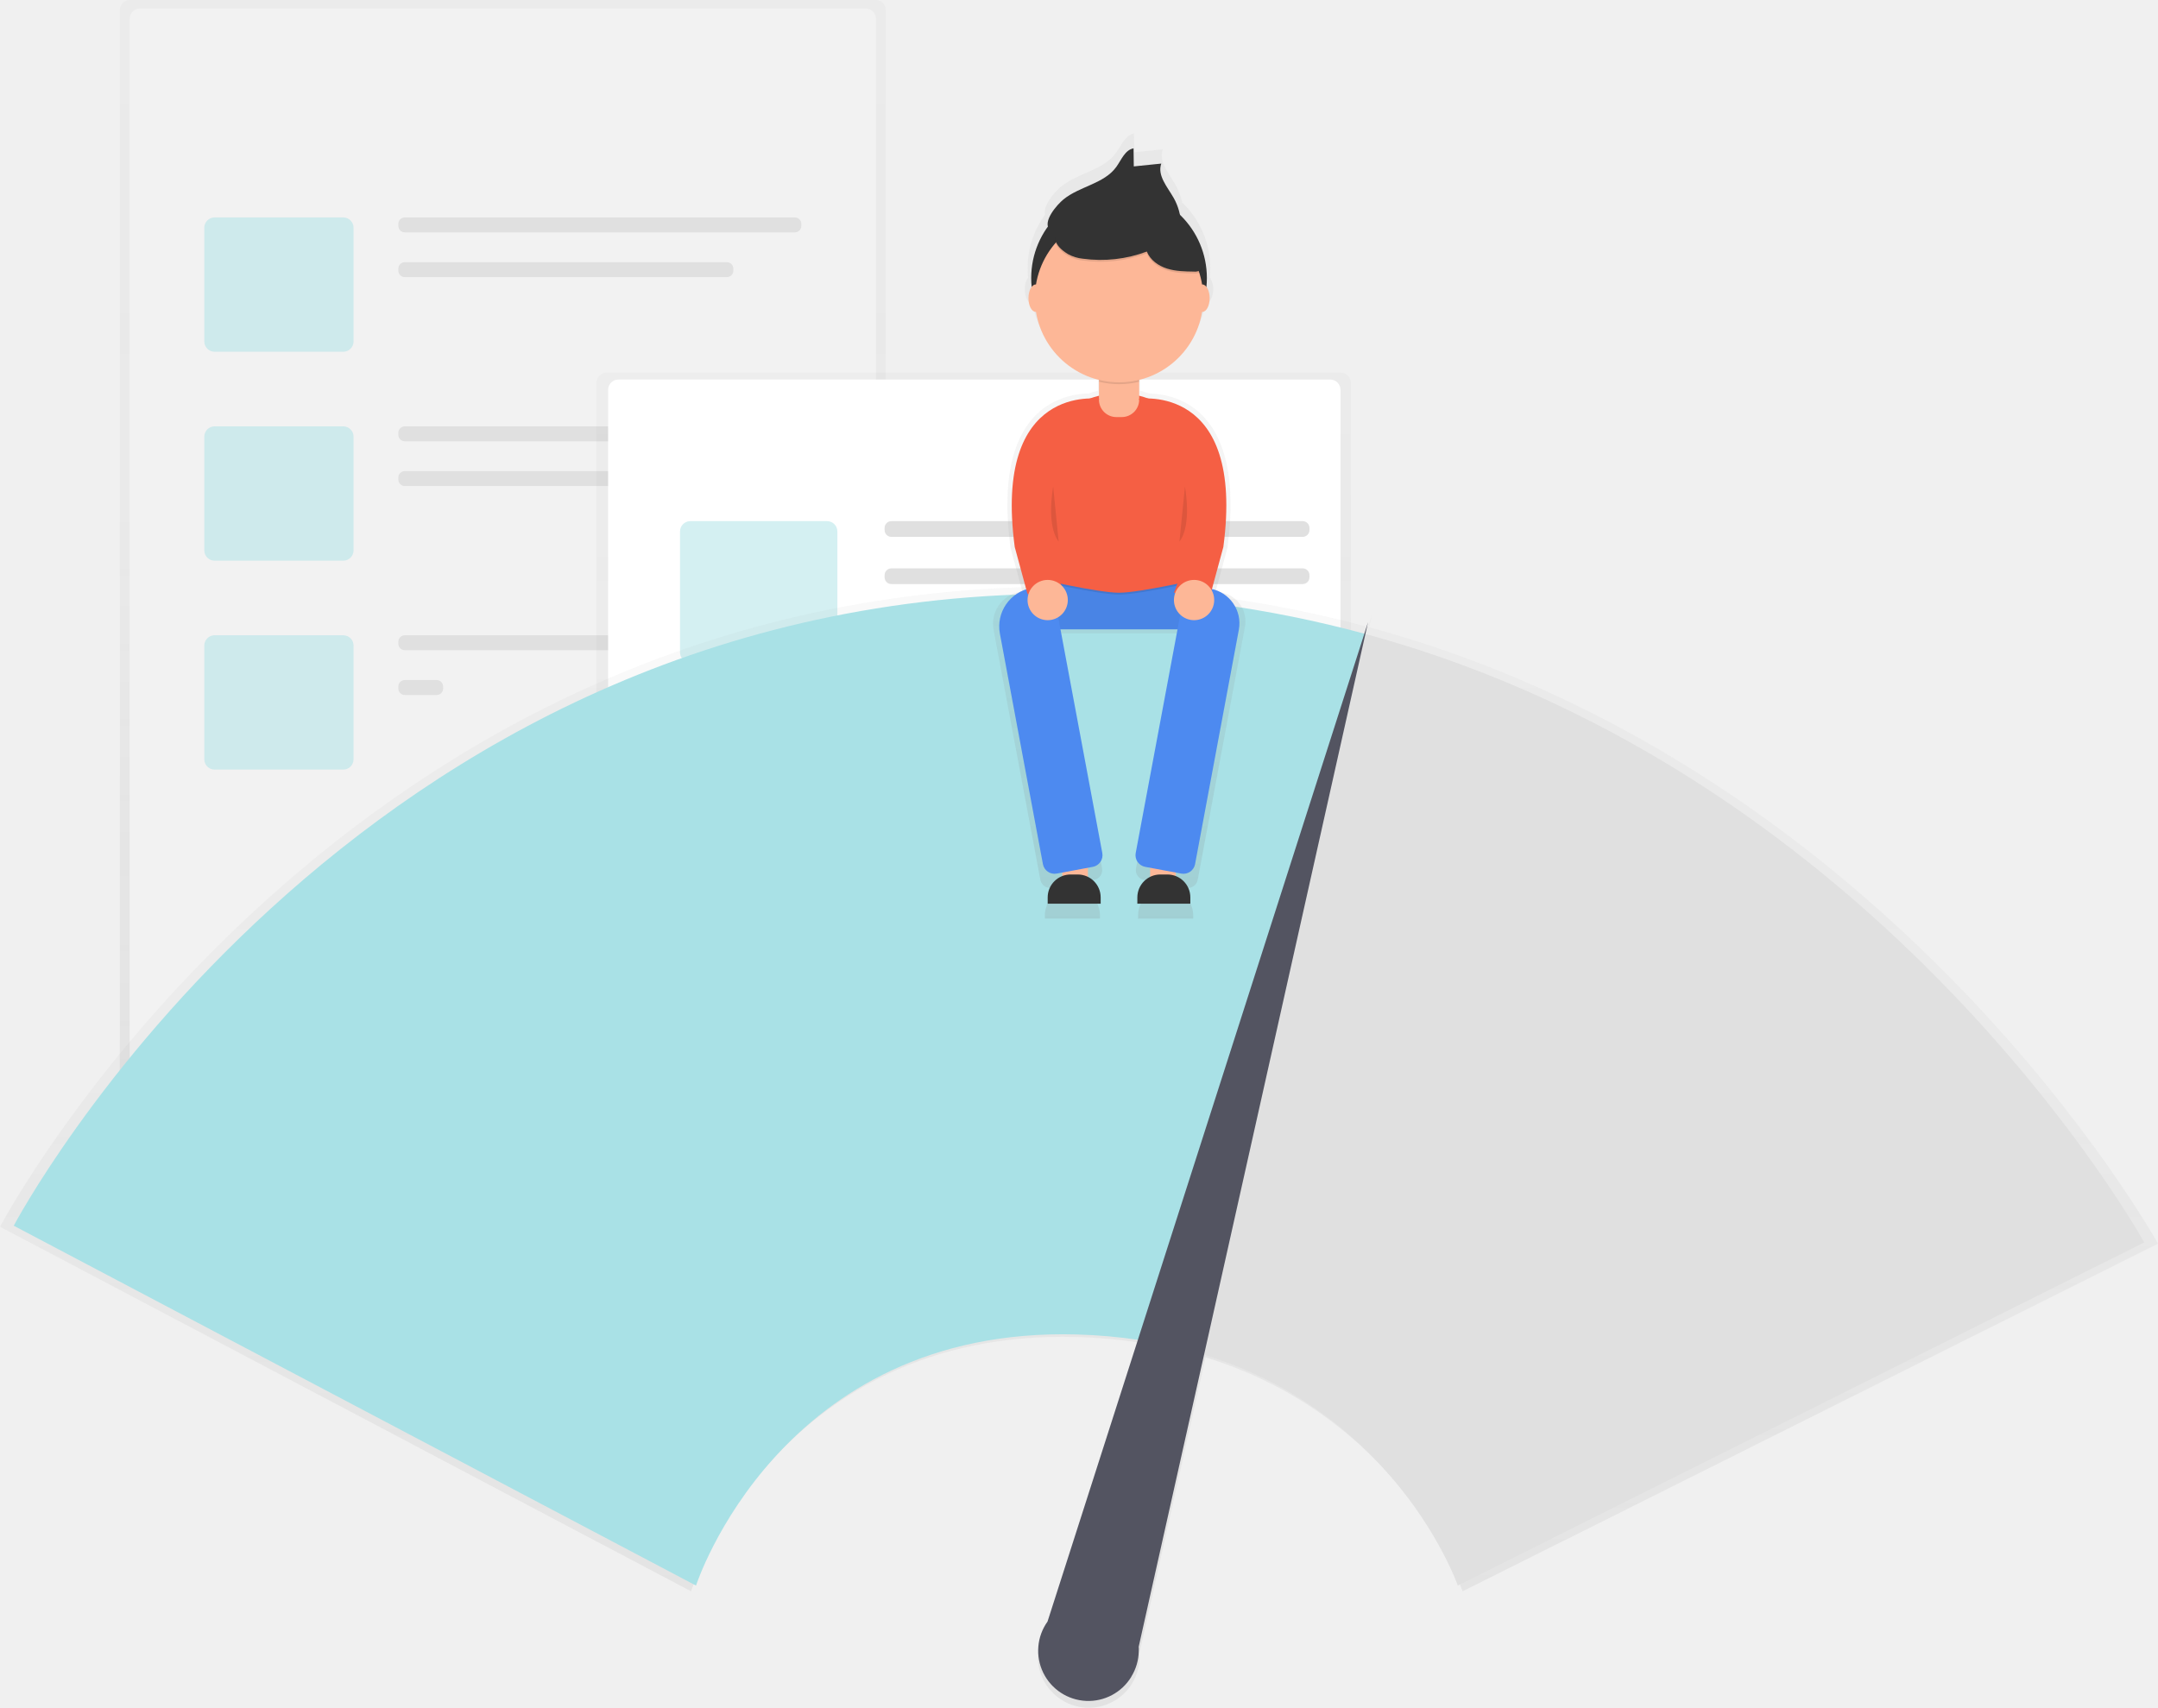
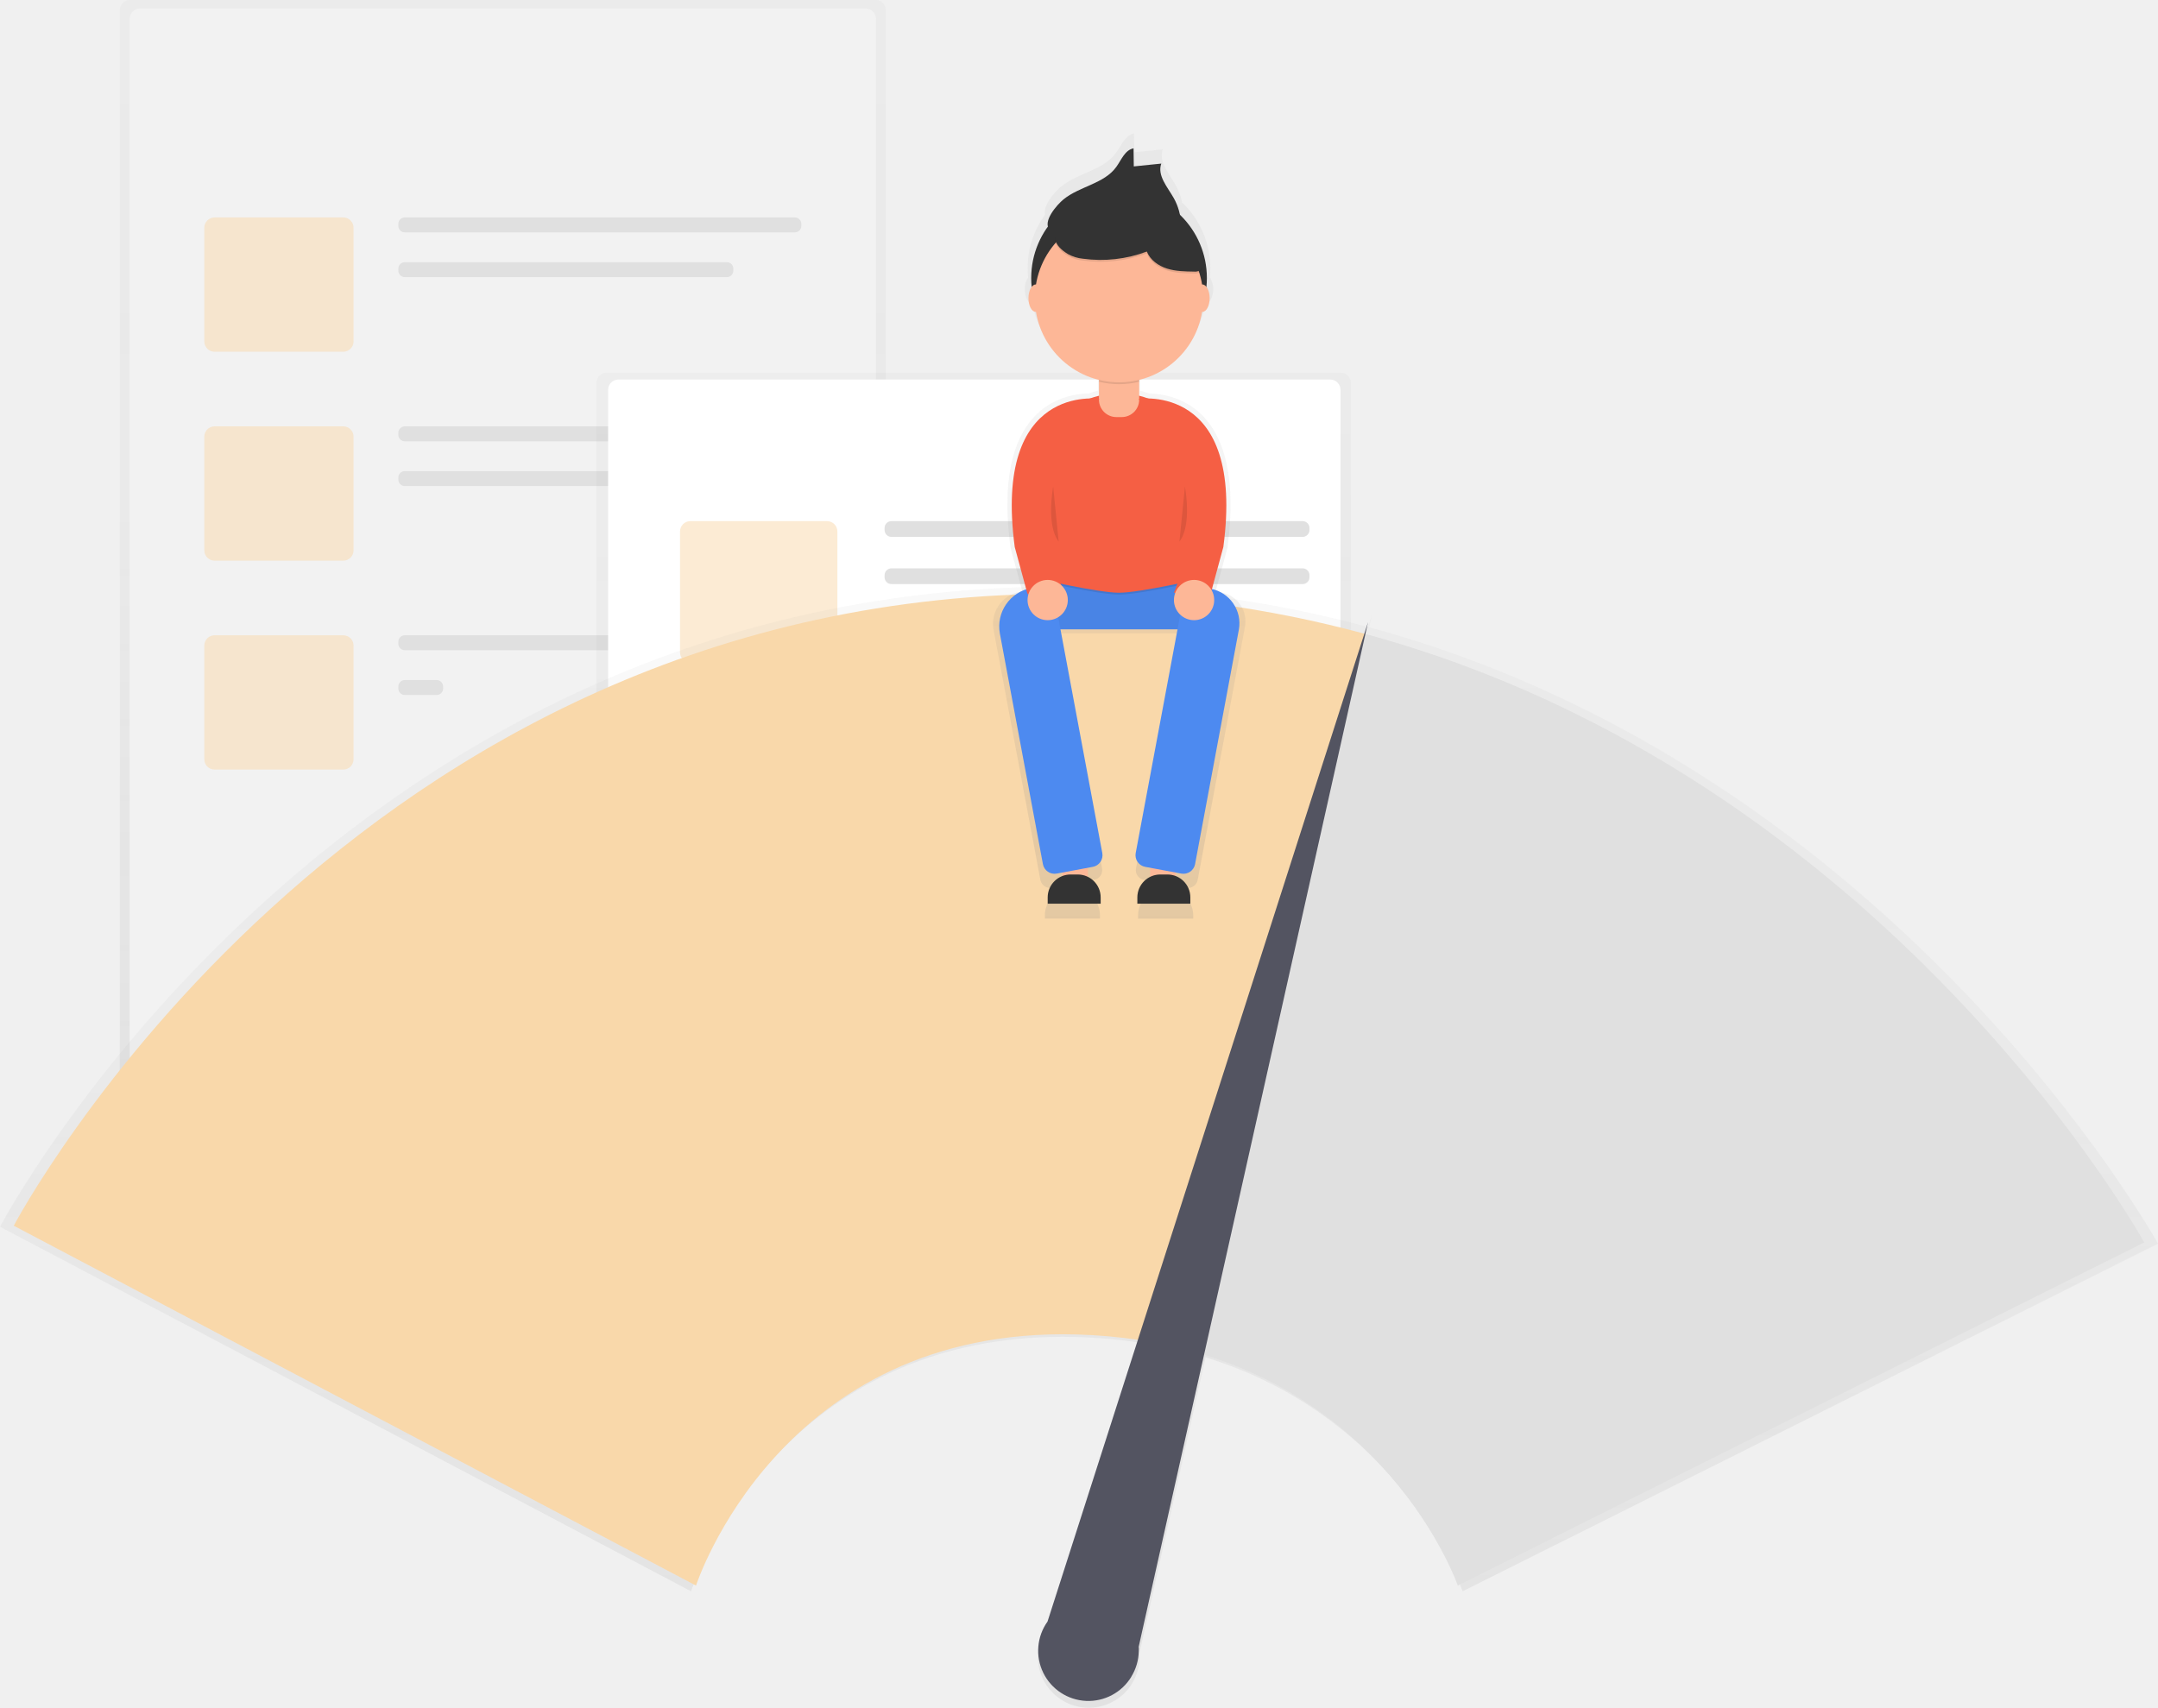
<svg xmlns="http://www.w3.org/2000/svg" xmlns:xlink="http://www.w3.org/1999/xlink" id="f130f8b3-b494-408e-9d23-4781bd978d43" data-name="Layer 1" width="942" height="745.6" viewBox="0 0 942 745.6">
  <defs>
    <linearGradient id="19dcf708-dd5c-44ad-a611-182aebfaf3c5" x1="219.48" y1="505.38" x2="219.48" gradientUnits="userSpaceOnUse">
      <stop offset="0" stop-color="gray" stop-opacity="0.25" />
      <stop offset="0.54" stop-color="gray" stop-opacity="0.12" />
      <stop offset="1" stop-color="gray" stop-opacity="0.1" />
    </linearGradient>
    <linearGradient id="fbcf3902-941f-4a87-a568-e80fc50a1800" x1="425.02" y1="459.78" x2="425.02" y2="162.72" xlink:href="#19dcf708-dd5c-44ad-a611-182aebfaf3c5" />
    <linearGradient id="34819b51-4aee-4e46-acb4-23489a509fb6" x1="600" y1="824.36" x2="600" y2="334.87" xlink:href="#19dcf708-dd5c-44ad-a611-182aebfaf3c5" />
    <linearGradient id="cc414fb6-c720-43be-8b52-f04b3df2ea53" x1="617.59" y1="479.82" x2="617.59" y2="137.05" xlink:href="#19dcf708-dd5c-44ad-a611-182aebfaf3c5" />
  </defs>
  <g opacity="0.5">
    <rect x="52.32" width="334.33" height="505.38" rx="4.5" ry="4.5" fill="url(#19dcf708-dd5c-44ad-a611-182aebfaf3c5)" />
  </g>
  <rect x="56.6" y="3.71" width="325.76" height="495.16" rx="4.5" ry="4.5" fill="#f2f2f2" />
  <g opacity="0.5">
-     <rect x="89.18" y="94.93" width="65.15" height="58.64" rx="4.5" ry="4.5" fill="#a9e1e6" />
+     <rect x="89.18" y="94.93" width="65.15" height="58.64" rx="4.5" ry="4.5" fill="#f9d8aa" />
  </g>
  <rect x="173.88" y="94.93" width="175.91" height="6.52" rx="2.82" ry="2.82" fill="#e0e0e0" />
  <rect x="173.88" y="114.47" width="146.23" height="6.52" rx="2.82" ry="2.82" fill="#e0e0e0" />
  <g opacity="0.5">
-     <rect x="89.18" y="186.14" width="65.15" height="58.64" rx="4.5" ry="4.5" fill="#a9e1e6" />
+     <rect x="89.18" y="186.14" width="65.15" height="58.64" rx="4.5" ry="4.5" fill="#f9d8aa" />
  </g>
  <rect x="173.88" y="186.14" width="175.91" height="6.52" rx="2.82" ry="2.82" fill="#e0e0e0" />
  <rect x="173.88" y="205.68" width="175.91" height="6.52" rx="2.82" ry="2.82" fill="#e0e0e0" />
  <g opacity="0.5">
-     <rect x="89.18" y="277.35" width="65.15" height="58.64" rx="4.5" ry="4.5" fill="#a9e1e6" />
+     <rect x="89.18" y="277.35" width="65.15" height="58.64" rx="4.5" ry="4.5" fill="#f9d8aa" />
  </g>
  <rect x="173.88" y="277.35" width="175.91" height="6.52" rx="2.82" ry="2.82" fill="#e0e0e0" />
  <rect x="173.88" y="296.9" width="19.55" height="6.52" rx="2.82" ry="2.82" fill="#e0e0e0" />
  <g opacity="0.5">
    <rect x="260.36" y="162.72" width="329.32" height="297.06" rx="4.5" ry="4.5" fill="url(#fbcf3902-941f-4a87-a568-e80fc50a1800)" />
  </g>
  <rect x="265.45" y="165.7" width="319.7" height="287.73" rx="4.5" ry="4.5" fill="#fff" />
  <g opacity="0.5">
-     <rect x="296.84" y="227.52" width="68.69" height="61.82" rx="4.5" ry="4.5" fill="#a9e1e6" />
+     <rect x="296.84" y="227.52" width="68.69" height="61.82" rx="4.5" ry="4.5" fill="#f9d8aa" />
  </g>
  <rect x="386.14" y="227.52" width="185.46" height="6.87" rx="2.98" ry="2.98" fill="#e0e0e0" />
  <rect x="386.14" y="248.13" width="185.46" height="6.87" rx="2.98" ry="2.98" fill="#e0e0e0" />
  <rect x="289.97" y="322.92" width="281.63" height="6.87" rx="2.98" ry="2.98" fill="#e0e0e0" />
  <rect x="289.97" y="343.53" width="281.63" height="6.87" rx="2.98" ry="2.98" fill="#e0e0e0" />
  <rect x="289.97" y="371" width="281.63" height="6.87" rx="2.98" ry="2.98" fill="#e0e0e0" />
  <rect x="289.97" y="391.61" width="212.94" height="6.87" rx="2.98" ry="2.98" fill="#e0e0e0" />
  <g opacity="0.5">
    <path d="M726.64,352.64h0l1.17-5.22-1.64,5.1a510.06,510.06,0,0,0-130.8-17.64C277.05,333,129,614.33,129,614.33L430.66,773.49s37-114.74,168.41-111a226.18,226.18,0,0,1,27,2.36L586.09,789.38a22.2,22.2,0,1,0,37.07,24.4h0l0-.06a22.07,22.07,0,0,0,3.27-11.2c0-.67,0-1.34-.07-2l28.9-129.14c86.1,26.48,112.19,102.1,112.19,102.1L1071,621.73S957,415.2,726.64,352.64Z" transform="translate(-129 -78.76)" fill="url(#34819b51-4aee-4e46-acb4-23489a509fb6)" />
  </g>
-   <path d="M595.43,338C281.17,336.17,135,613.89,135,613.89L432.82,771s36.54-113.28,166.27-109.63a223.22,223.22,0,0,1,27.29,2.42L725,355.54A503.55,503.55,0,0,0,595.43,338Z" transform="translate(-129 -78.76)" fill="#a9e1e6" />
+   <path d="M595.43,338C281.17,336.17,135,613.89,135,613.89L432.82,771s36.54-113.28,166.27-109.63a223.22,223.22,0,0,1,27.29,2.42L725,355.54A503.55,503.55,0,0,0,595.43,338Z" transform="translate(-129 -78.76)" fill="#f9d8aa" />
  <path d="M725,355.54,626.38,663.82C734,680.17,765.35,771,765.35,771L1065,621.2S952.41,417.3,725,355.54Z" transform="translate(-129 -78.76)" fill="#e0e0e0" />
  <path d="M626.06,797.71,726.18,350.38,586.26,786.71a21.92,21.92,0,1,0,36.59,24.09h0v-.06a21.79,21.79,0,0,0,3.23-11.05C626.14,799,626.11,798.36,626.06,797.71Z" transform="translate(-129 -78.76)" fill="#535461" />
  <g opacity="0.7">
    <path d="M662.25,337.47l-2.62-.49,5.17-19c8.14-61-22.61-67.19-34.14-67.4a37.91,37.91,0,0,0-4.05-1.23v-7.2a38.22,38.22,0,0,0,28.55-30.86h.1c1.83,0,3.32-2.79,3.32-6.23a8.64,8.64,0,0,0-1.45-5.14q.2-2,.2-4A39.72,39.72,0,0,0,645,167.13a25.6,25.6,0,0,0-2.82-7.58c-2.83-5-7.54-10.18-5.62-15.59l-12.43,1.28-.12-8.19c-3.88.7-5.51,5.19-7.81,8.39-5.54,7.7-16.65,8.77-24,14.77-2.5,2-8.12,8.24-7.05,12.31a39.66,39.66,0,0,0-7.58,23.37q0,2,.2,4a8.64,8.64,0,0,0-1.45,5.14c0,3.44,1.49,6.23,3.32,6.23h.1a38.22,38.22,0,0,0,28.55,30.86v7.2a37.91,37.91,0,0,0-4.05,1.23c-11.53.21-42.28,6.36-34.14,67.4l5.17,19-1.23.23a14.17,14.17,0,0,0-11.33,16.53L583.14,462.9a4.29,4.29,0,0,0,5,3.43l3.59-.67v2.12a11.92,11.92,0,0,0-6.64,10.68v1.35h24.08v-1.35a11.92,11.92,0,0,0-5.81-10.23v-4.75l3.28-.61a4.29,4.29,0,0,0,3.43-5L590.93,355.29H644L624.88,457.88a4.29,4.29,0,0,0,3.43,5l3.28.61v4.75a11.92,11.92,0,0,0-5.81,10.23v1.35h24.08v-1.35a11.92,11.92,0,0,0-6.64-10.68v-2.12l3.59.67a4.29,4.29,0,0,0,5-3.43l20.64-110.56A12.75,12.75,0,0,0,662.25,337.47Z" transform="translate(-129 -78.76)" fill="url(#cc414fb6-c720-43be-8b52-f04b3df2ea53)" />
  </g>
  <rect x="463.72" y="373" width="11.18" height="15.18" fill="#fdb797" />
  <rect x="502.06" y="373" width="11.18" height="15.18" fill="#fdb797" />
  <rect x="451.74" y="248.4" width="73.49" height="26.36" fill="#4d8af0" />
  <g opacity="0.05">
    <rect x="451.74" y="248.4" width="73.49" height="26.36" />
  </g>
  <path d="M580.74,331.95s27.42,6.39,36.74,6.39,36.74-6.39,36.74-6.39v-4H580.74Z" transform="translate(-129 -78.76)" opacity="0.1" />
  <path d="M654.22,331.15s-27.42,6.39-36.74,6.39-36.74-6.39-36.74-6.39V287.22a36.74,36.74,0,0,1,36.74-36.74h0a36.74,36.74,0,0,1,36.74,36.74Z" transform="translate(-129 -78.76)" fill="#f55f44" />
  <path d="M479.7,153.34h17.57a0,0,0,0,1,0,0v21.14a7.61,7.61,0,0,1-7.61,7.61h-2.34a7.61,7.61,0,0,1-7.61-7.61V153.34A0,0,0,0,1,479.7,153.34Z" fill="#fdb797" />
  <path d="M606,457.22l-15.75,2.94a5.17,5.17,0,0,1-6-4.13L565.47,355.39a17.06,17.06,0,0,1,13.64-19.91l4.06-.76a5.17,5.17,0,0,1,6,4.13l21,112.33A5.17,5.17,0,0,1,606,457.22Z" transform="translate(-129 -78.76)" fill="#4d8af0" />
  <path d="M628.92,457.22l15.75,2.94a5.17,5.17,0,0,0,6-4.13l19.1-102.32a15.36,15.36,0,0,0-12.28-17.91l-5.74-1.07a5.17,5.17,0,0,0-6,4.13l-21,112.33A5.17,5.17,0,0,0,628.92,457.22Z" transform="translate(-129 -78.76)" fill="#4d8af0" />
  <path d="M608.7,245.42a36.77,36.77,0,0,0,17.57,0V232.9H608.7Z" transform="translate(-129 -78.76)" opacity="0.1" />
  <circle cx="488.48" cy="121.39" r="38.34" fill="#333" />
  <circle cx="488.48" cy="130.18" r="36.74" fill="#fdb797" />
  <path d="M593.22,165.82c7.07-5.77,17.76-6.8,23.08-14.21,2.21-3.08,3.78-7.41,7.51-8.08l.11,7.88,12-1.23c-1.85,5.2,2.68,10.2,5.41,15a24.66,24.66,0,0,1,3.19,11.61c-4.15,2.49-9.3-.23-13.92-1.68s-9.27-1.56-14-1.69a29.05,29.05,0,0,0-7.22.4,36.41,36.41,0,0,0-6,2.19c-3.18,1.33-13.23,6.36-16.18,3.12C583.88,175.46,590.49,168.05,593.22,165.82Z" transform="translate(-129 -78.76)" fill="#333" />
  <path d="M595.22,190.51a16.85,16.85,0,0,0,6.5,2,57.24,57.24,0,0,0,27.89-3.13c1.46,3.69,5,6.23,8.79,7.43s7.81,1.26,11.78,1.32a4.36,4.36,0,0,0,2.53-.48c1.77-1.19.91-3.93-.12-5.79l-5.12-9.28c-1.51-2.74-3.07-5.54-5.41-7.61-2.94-2.6-6.84-3.82-10.68-4.59a60.24,60.24,0,0,0-27.42.91C594.39,173.82,582.1,182.57,595.22,190.51Z" transform="translate(-129 -78.76)" opacity="0.1" />
  <path d="M595.22,189.71a16.85,16.85,0,0,0,6.5,2,57.24,57.24,0,0,0,27.89-3.13c1.46,3.69,5,6.23,8.79,7.43s7.81,1.26,11.78,1.32a4.36,4.36,0,0,0,2.53-.48c1.77-1.19.91-3.93-.12-5.79l-5.12-9.28c-1.51-2.74-3.07-5.54-5.41-7.61-2.94-2.6-6.84-3.82-10.68-4.59a60.24,60.24,0,0,0-27.42.91C594.39,173,582.1,181.78,595.22,189.71Z" transform="translate(-129 -78.76)" fill="#333" />
  <ellipse cx="524.83" cy="130.18" rx="3.2" ry="5.99" fill="#fdb797" />
  <ellipse cx="452.14" cy="130.18" rx="3.2" ry="5.99" fill="#fdb797" />
  <path d="M608.84,252.92s-46.48-7.24-36.89,64.65l5.59,20.61,16-.64s-10.38-24-4-39.94S608.84,252.92,608.84,252.92Z" transform="translate(-129 -78.76)" fill="#f55f44" />
  <path d="M626.12,252.92s46.48-7.24,36.89,64.65l-5.59,20.61-16-.64s10.38-24,4-39.94S626.12,252.92,626.12,252.92Z" transform="translate(-129 -78.76)" fill="#f55f44" />
  <circle cx="457.33" cy="261.97" r="8.79" fill="#fdb797" />
  <circle cx="521.23" cy="261.97" r="8.79" fill="#fdb797" />
  <path d="M467.37,381.79h3.09a10,10,0,0,1,10,10v2.74a0,0,0,0,1,0,0H457.33a0,0,0,0,1,0,0v-2.74A10,10,0,0,1,467.37,381.79Z" fill="#333" />
  <path d="M506.51,381.79h3.09a10,10,0,0,1,10,10v2.74a0,0,0,0,1,0,0H496.47a0,0,0,0,1,0,0v-2.74A10,10,0,0,1,506.51,381.79Z" fill="#333" />
  <path d="M588.73,291.21s-3.2,16.77,2.4,24" transform="translate(-129 -78.76)" opacity="0.1" />
  <path d="M646.24,291.21s3.2,16.77-2.4,24" transform="translate(-129 -78.76)" opacity="0.1" />
</svg>
